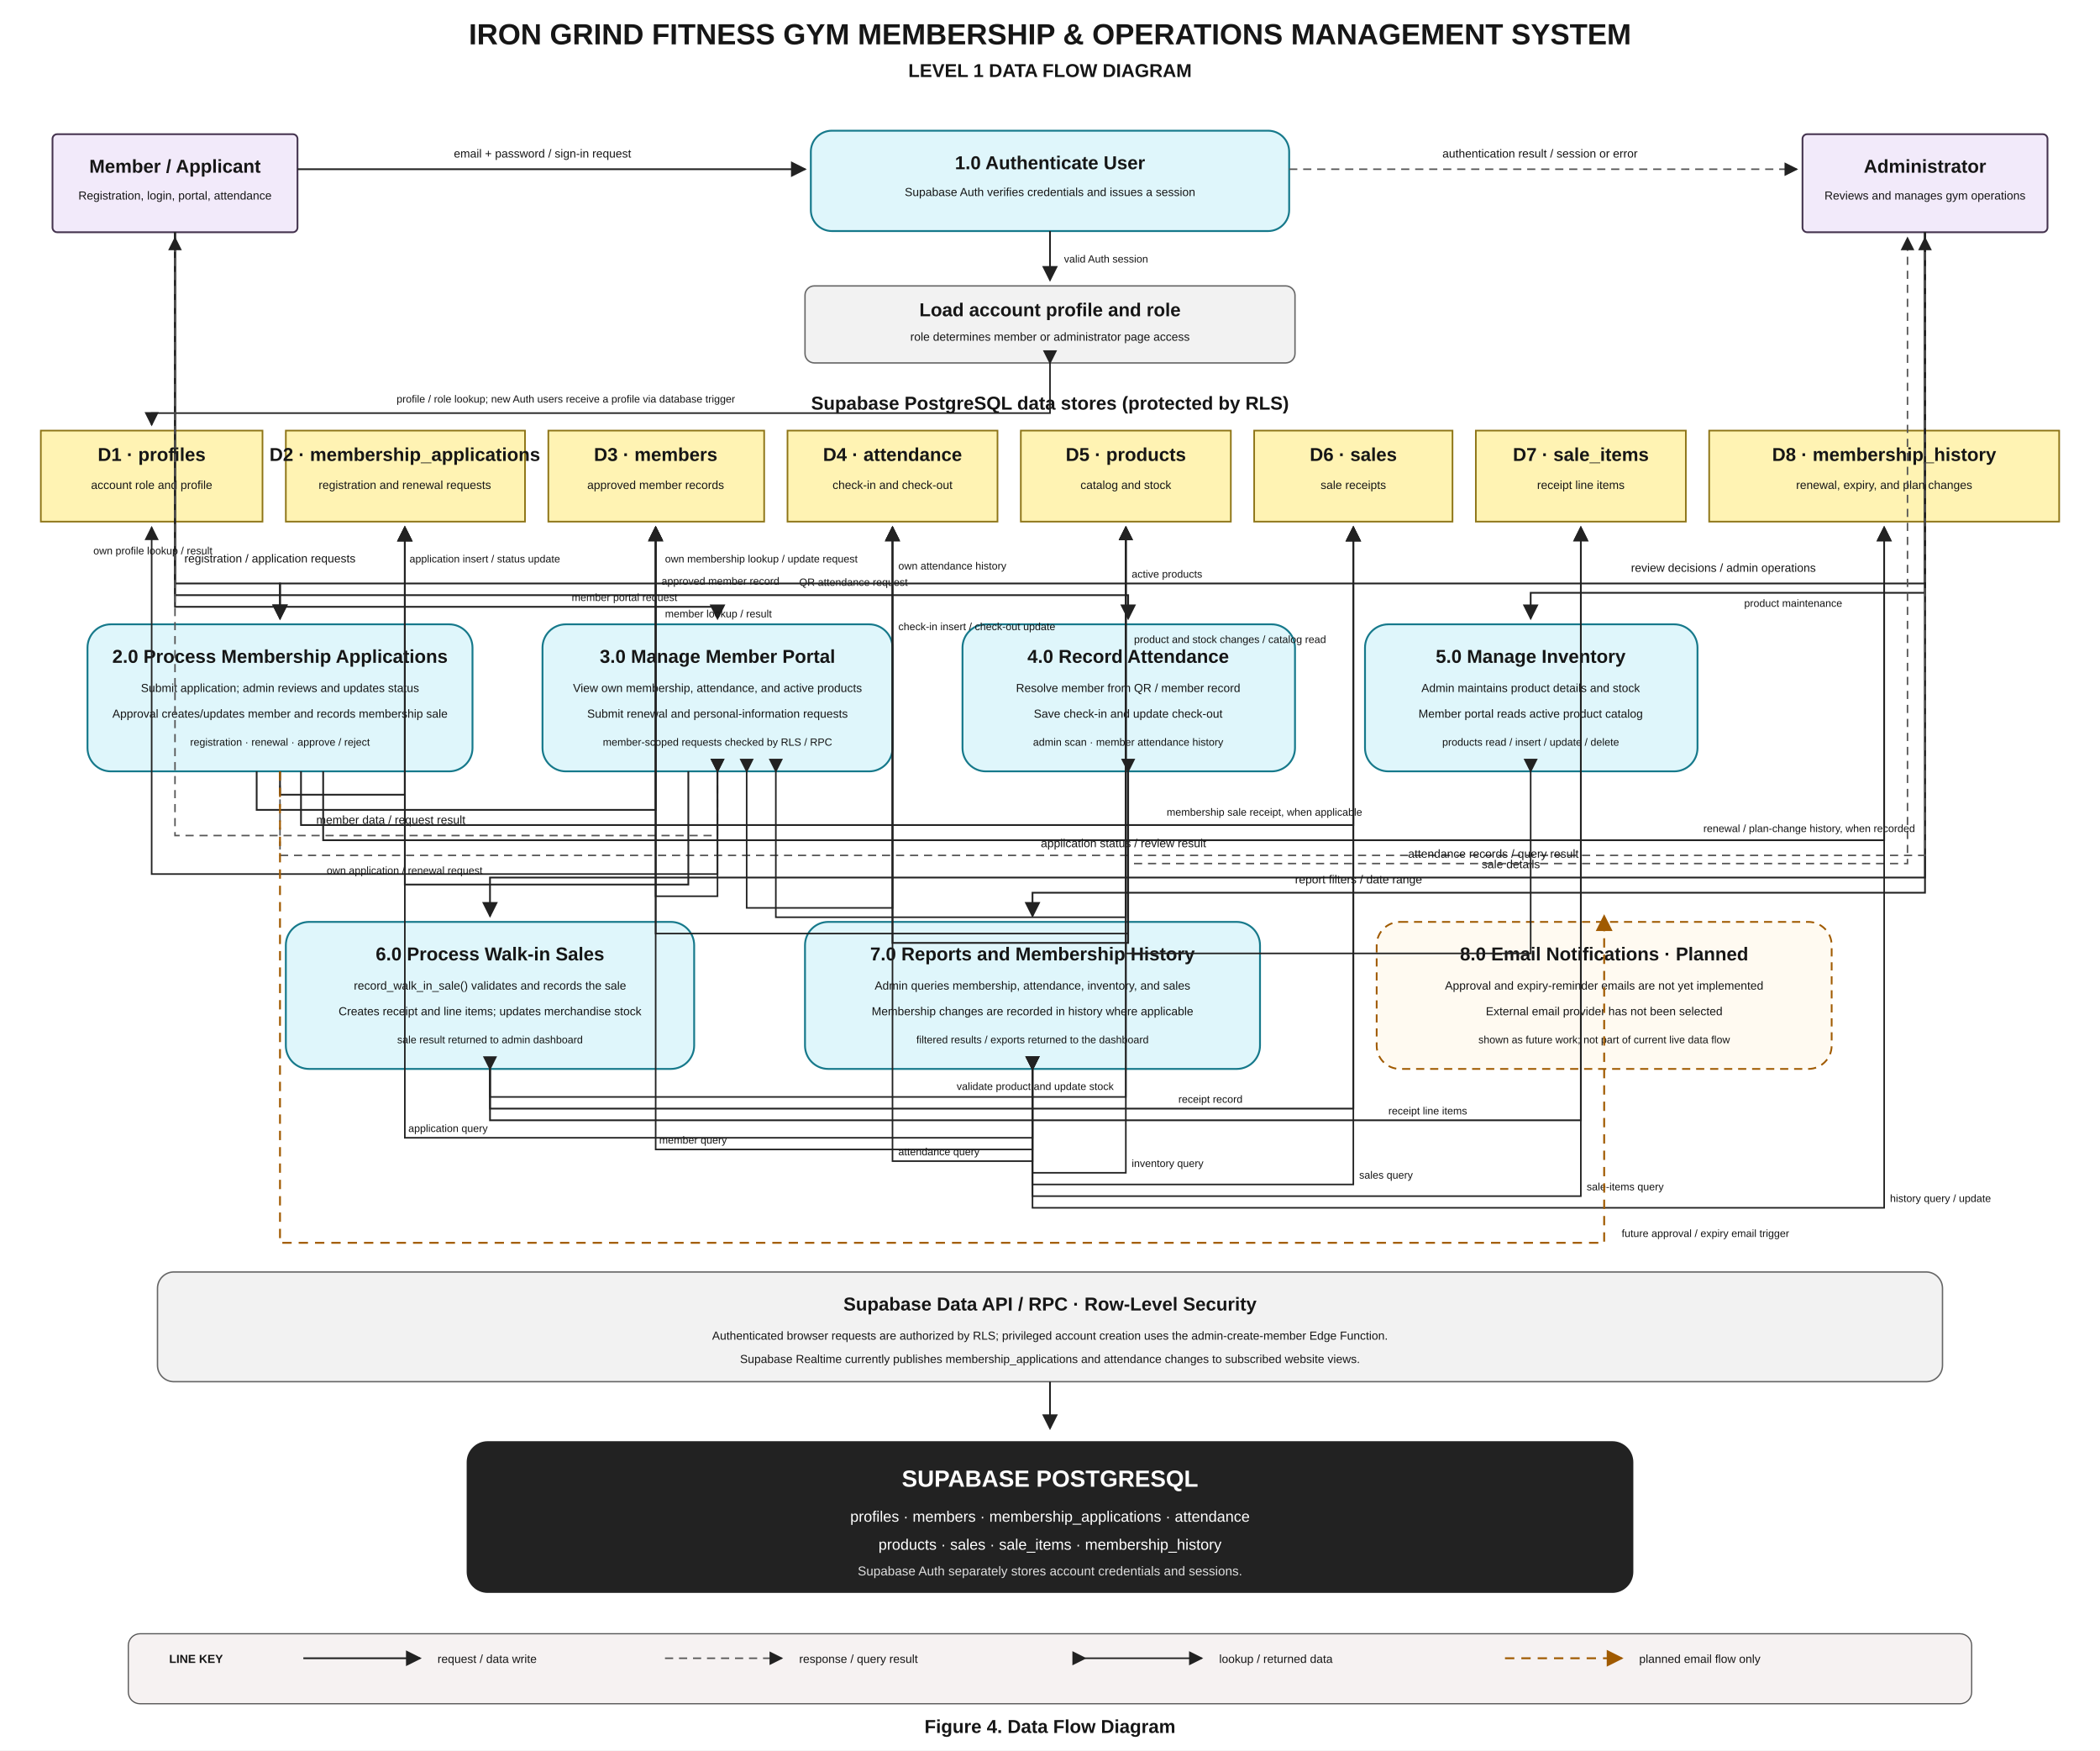
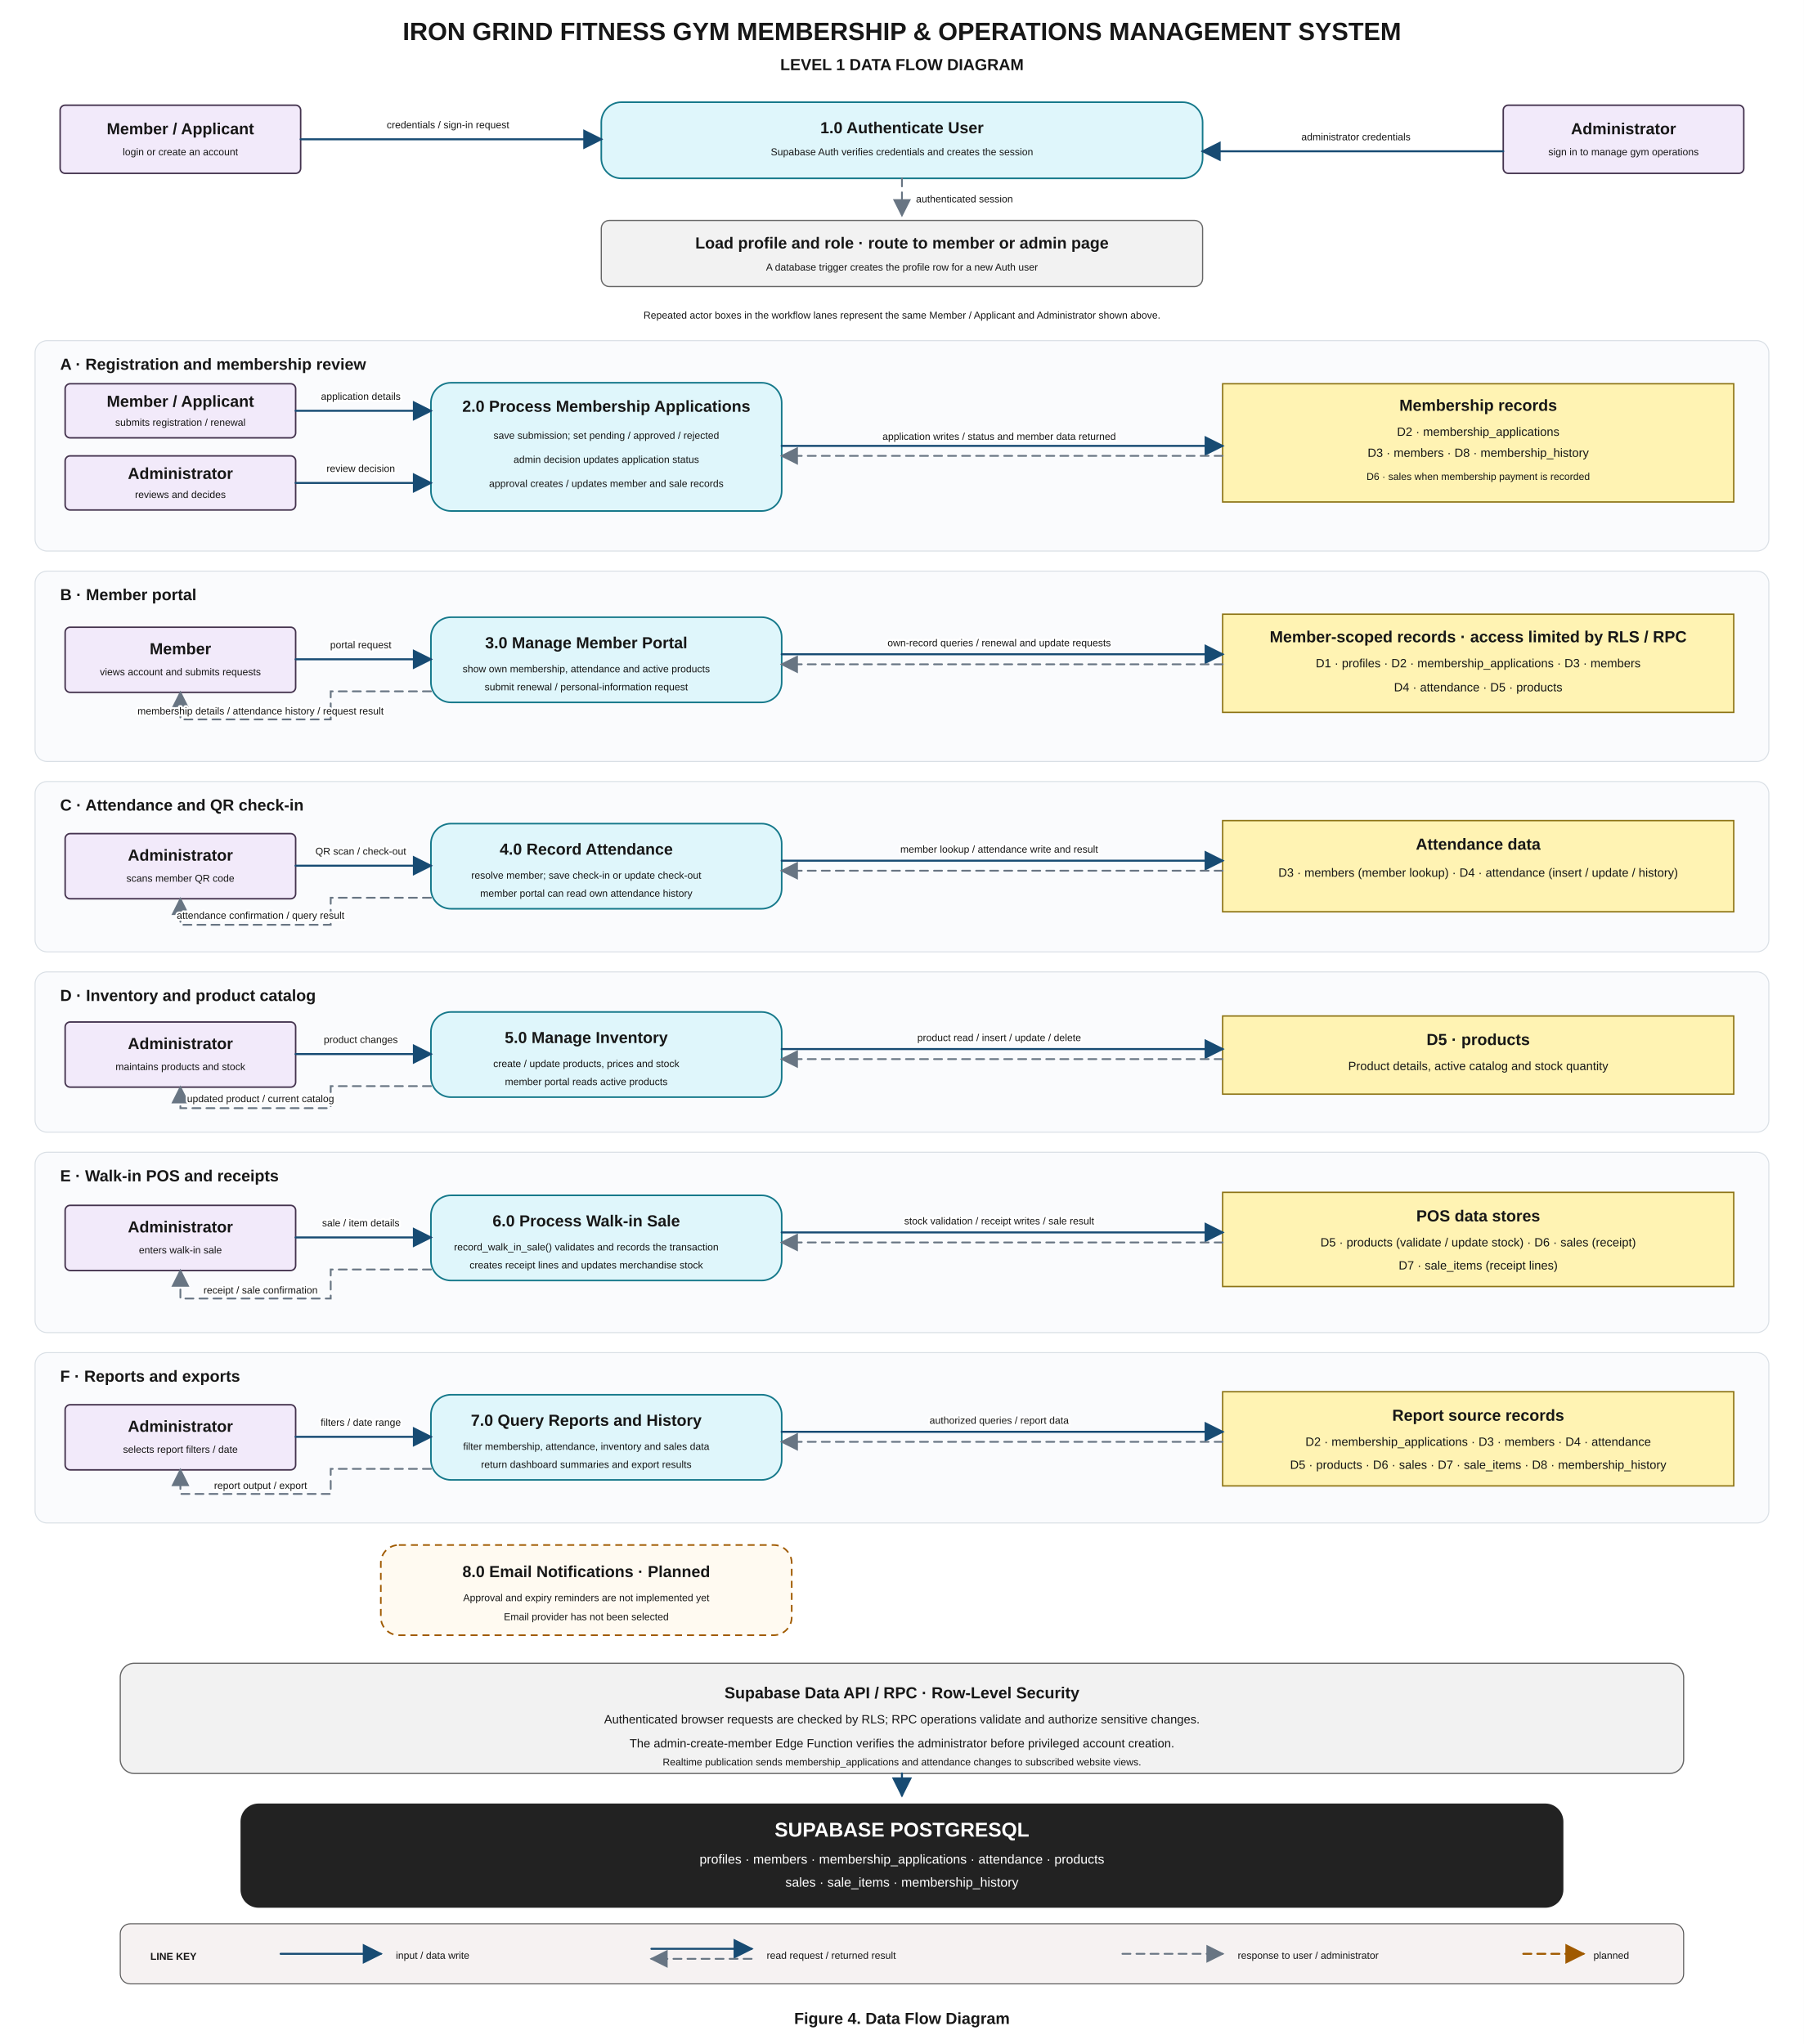
- <svg xmlns="http://www.w3.org/2000/svg" width="1800" height="1500" viewBox="0 0 1800 1500" role="img" aria-labelledby="title desc">
+ <svg xmlns="http://www.w3.org/2000/svg" width="1800" height="2040" viewBox="0 0 1800 2040" role="img" aria-labelledby="title desc">
  <defs>
-     <marker id="arrow" markerWidth="9" markerHeight="9" refX="8" refY="4.5" orient="auto">
-       <path d="M0 0L9 4.5L0 9Z" fill="#222" />
+     <marker id="requestArrow" markerWidth="10" markerHeight="10" refX="9" refY="5" orient="auto">
+       <path d="M0 0L10 5L0 10Z" fill="#174b73" />
    </marker>
-     <marker id="futureArrow" markerWidth="9" markerHeight="9" refX="8" refY="4.5" orient="auto">
-       <path d="M0 0L9 4.5L0 9Z" fill="#a05a00" />
+     <marker id="responseArrow" markerWidth="10" markerHeight="10" refX="9" refY="5" orient="auto">
+       <path d="M0 0L10 5L0 10Z" fill="#687583" />
+     </marker>
+     <marker id="futureArrow" markerWidth="10" markerHeight="10" refX="9" refY="5" orient="auto">
+       <path d="M0 0L10 5L0 10Z" fill="#a05a00" />
    </marker>
    <style>
-       text{font-family:Arial,sans-serif;fill:#161616}.title{font-size:25px;font-weight:700}.subtitle{font-size:16px;font-weight:700}.label{font-size:12px}.small{font-size:10px}.tiny{font-size:9px}
-       .actor{fill:#f2eafa;stroke:#44334e;stroke-width:1.5}.process{fill:#dff6fb;stroke:#16798b;stroke-width:1.6}.store{fill:#fff3b3;stroke:#8d7416;stroke-width:1.4}.service{fill:#f2f2f2;stroke:#666;stroke-width:1.2}
-       .flow{fill:none;stroke:#222;stroke-width:1.5;marker-end:url(#arrow)}.response{fill:none;stroke:#555;stroke-width:1.3;stroke-dasharray:7 5;marker-end:url(#arrow)}.exchange{fill:none;stroke:#222;stroke-width:1.35;marker-start:url(#arrow);marker-end:url(#arrow)}
-       .planned{fill:none;stroke:#a05a00;stroke-width:1.6;stroke-dasharray:8 6;marker-end:url(#futureArrow)}.separator{stroke:#bbb;stroke-width:1}
-       .futureBox{fill:#fffaf1;stroke:#a05a00;stroke-width:1.5;stroke-dasharray:7 5}
+       text{font-family:Arial,sans-serif;fill:#171717}.title{font-size:25px;font-weight:700}.subtitle{font-size:16px;font-weight:700}.body{font-size:12px}.small{font-size:10px}.tiny{font-size:9px}
+       .actor{fill:#f2eafa;stroke:#44334e;stroke-width:1.5}.process{fill:#dff6fb;stroke:#16798b;stroke-width:1.6}.store{fill:#fff3b3;stroke:#8d7416;stroke-width:1.4}.service{fill:#f2f2f2;stroke:#666;stroke-width:1.2}.futureBox{fill:#fffaf1;stroke:#a05a00;stroke-width:1.6;stroke-dasharray:7 5}.lane{fill:#fafbfd;stroke:#d9dfe5;stroke-width:1}
+       .request{fill:none;stroke:#174b73;stroke-width:2;stroke-linecap:round;marker-end:url(#requestArrow)}.exchange{fill:none;stroke:#087f8c;stroke-width:2;stroke-linecap:round;marker-start:url(#requestArrow);marker-end:url(#responseArrow)}.response{fill:none;stroke:#687583;stroke-width:1.8;stroke-dasharray:8 6;stroke-linecap:round;marker-end:url(#responseArrow)}.planned{fill:none;stroke:#a05a00;stroke-width:2;stroke-dasharray:8 6;stroke-linecap:round;marker-end:url(#futureArrow)}
+       .flowLabel{font-size:10px;paint-order:stroke;stroke:#fff;stroke-width:4px;stroke-linejoin:round}
    </style>
  </defs>
-   <rect width="1800" height="1500" fill="#fff" />
-   <text x="900" y="38" text-anchor="middle" class="title">IRON GRIND FITNESS GYM MEMBERSHIP &amp; OPERATIONS MANAGEMENT SYSTEM</text>
-   <text x="900" y="66" text-anchor="middle" class="subtitle">LEVEL 1 DATA FLOW DIAGRAM</text>
-   <rect x="45" y="115" width="210" height="84" rx="4" class="actor" />
-   <text x="150" y="148" text-anchor="middle" class="subtitle">Member / Applicant</text>
-   <text x="150" y="171" text-anchor="middle" class="small">Registration, login, portal, attendance</text>
-   <rect x="1545" y="115" width="210" height="84" rx="4" class="actor" />
-   <text x="1650" y="148" text-anchor="middle" class="subtitle">Administrator</text>
-   <text x="1650" y="171" text-anchor="middle" class="small">Reviews and manages gym operations</text>
-   <rect x="695" y="112" width="410" height="86" rx="18" class="process" />
-   <text x="900" y="145" text-anchor="middle" class="subtitle">1.0 Authenticate User</text>
-   <text x="900" y="168" text-anchor="middle" class="small">Supabase Auth verifies credentials and issues a session</text>
-   <path d="M255 145H690" class="flow" />
-   <text x="465" y="135" text-anchor="middle" class="small">email + password / sign-in request</text>
-   <path d="M1105 145H1540" class="response" />
-   <text x="1320" y="135" text-anchor="middle" class="small">authentication result / session or error</text>
-   <rect x="690" y="245" width="420" height="66" rx="8" class="service" />
-   <text x="900" y="271" text-anchor="middle" class="subtitle">Load account profile and role</text>
-   <text x="900" y="292" text-anchor="middle" class="small">role determines member or administrator page access</text>
-   <path d="M900 198V240" class="flow" />
-   <text x="912" y="225" class="tiny">valid Auth session</text>
-   <text x="900" y="351" text-anchor="middle" class="subtitle">Supabase PostgreSQL data stores (protected by RLS)</text>
-   <g>
-     <rect x="35" y="369" width="190" height="78" class="store" />
-     <text x="130" y="395" text-anchor="middle" class="subtitle">D1 · profiles</text>
-     <text x="130" y="419" text-anchor="middle" class="small">account role and profile</text>
-     <rect x="245" y="369" width="205" height="78" class="store" />
-     <text x="347" y="395" text-anchor="middle" class="subtitle">D2 · membership_applications</text>
-     <text x="347" y="419" text-anchor="middle" class="small">registration and renewal requests</text>
-     <rect x="470" y="369" width="185" height="78" class="store" />
-     <text x="562" y="395" text-anchor="middle" class="subtitle">D3 · members</text>
-     <text x="562" y="419" text-anchor="middle" class="small">approved member records</text>
-     <rect x="675" y="369" width="180" height="78" class="store" />
-     <text x="765" y="395" text-anchor="middle" class="subtitle">D4 · attendance</text>
-     <text x="765" y="419" text-anchor="middle" class="small">check-in and check-out</text>
-     <rect x="875" y="369" width="180" height="78" class="store" />
-     <text x="965" y="395" text-anchor="middle" class="subtitle">D5 · products</text>
-     <text x="965" y="419" text-anchor="middle" class="small">catalog and stock</text>
-     <rect x="1075" y="369" width="170" height="78" class="store" />
-     <text x="1160" y="395" text-anchor="middle" class="subtitle">D6 · sales</text>
-     <text x="1160" y="419" text-anchor="middle" class="small">sale receipts</text>
-     <rect x="1265" y="369" width="180" height="78" class="store" />
-     <text x="1355" y="395" text-anchor="middle" class="subtitle">D7 · sale_items</text>
-     <text x="1355" y="419" text-anchor="middle" class="small">receipt line items</text>
-     <rect x="1465" y="369" width="300" height="78" class="store" />
-     <text x="1615" y="395" text-anchor="middle" class="subtitle">D8 · membership_history</text>
-     <text x="1615" y="419" text-anchor="middle" class="small">renewal, expiry, and plan changes</text>
-   </g>
-   <path d="M900 311V354H130V364" class="exchange" />
-   <text x="485" y="345" text-anchor="middle" class="tiny">profile / role lookup; new Auth users receive a profile via database trigger</text>
-   <rect x="75" y="535" width="330" height="126" rx="20" class="process" />
-   <text x="240" y="568" text-anchor="middle" class="subtitle">2.0 Process Membership Applications</text>
-   <text x="240" y="593" text-anchor="middle" class="small">Submit application; admin reviews and updates status</text>
-   <text x="240" y="615" text-anchor="middle" class="small">Approval creates/updates member and records membership sale</text>
-   <text x="240" y="639" text-anchor="middle" class="tiny">registration · renewal · approve / reject</text>
-   <rect x="465" y="535" width="300" height="126" rx="20" class="process" />
-   <text x="615" y="568" text-anchor="middle" class="subtitle">3.0 Manage Member Portal</text>
-   <text x="615" y="593" text-anchor="middle" class="small">View own membership, attendance, and active products</text>
-   <text x="615" y="615" text-anchor="middle" class="small">Submit renewal and personal-information requests</text>
-   <text x="615" y="639" text-anchor="middle" class="tiny">member-scoped requests checked by RLS / RPC</text>
-   <rect x="825" y="535" width="285" height="126" rx="20" class="process" />
-   <text x="967" y="568" text-anchor="middle" class="subtitle">4.0 Record Attendance</text>
-   <text x="967" y="593" text-anchor="middle" class="small">Resolve member from QR / member record</text>
-   <text x="967" y="615" text-anchor="middle" class="small">Save check-in and update check-out</text>
-   <text x="967" y="639" text-anchor="middle" class="tiny">admin scan · member attendance history</text>
-   <rect x="1170" y="535" width="285" height="126" rx="20" class="process" />
-   <text x="1312" y="568" text-anchor="middle" class="subtitle">5.0 Manage Inventory</text>
-   <text x="1312" y="593" text-anchor="middle" class="small">Admin maintains product details and stock</text>
-   <text x="1312" y="615" text-anchor="middle" class="small">Member portal reads active product catalog</text>
-   <text x="1312" y="639" text-anchor="middle" class="tiny">products read / insert / update / delete</text>
-   <rect x="245" y="790" width="350" height="126" rx="20" class="process" />
-   <text x="420" y="823" text-anchor="middle" class="subtitle">6.0 Process Walk-in Sales</text>
-   <text x="420" y="848" text-anchor="middle" class="small">record_walk_in_sale() validates and records the sale</text>
-   <text x="420" y="870" text-anchor="middle" class="small">Creates receipt and line items; updates merchandise stock</text>
-   <text x="420" y="894" text-anchor="middle" class="tiny">sale result returned to admin dashboard</text>
-   <rect x="690" y="790" width="390" height="126" rx="20" class="process" />
-   <text x="885" y="823" text-anchor="middle" class="subtitle">7.0 Reports and Membership History</text>
-   <text x="885" y="848" text-anchor="middle" class="small">Admin queries membership, attendance, inventory, and sales</text>
-   <text x="885" y="870" text-anchor="middle" class="small">Membership changes are recorded in history where applicable</text>
-   <text x="885" y="894" text-anchor="middle" class="tiny">filtered results / exports returned to the dashboard</text>
-   <rect x="1180" y="790" width="390" height="126" rx="20" class="futureBox" />
-   <text x="1375" y="823" text-anchor="middle" class="subtitle">8.0 Email Notifications · Planned</text>
-   <text x="1375" y="848" text-anchor="middle" class="small">Approval and expiry-reminder emails are not yet implemented</text>
-   <text x="1375" y="870" text-anchor="middle" class="small">External email provider has not been selected</text>
-   <text x="1375" y="894" text-anchor="middle" class="tiny">shown as future work; not part of current live data flow</text>
-   <path d="M150 199V500H240V530" class="flow" />
-   <text x="158" y="482" class="small">registration / application requests</text>
-   <path d="M150 199V510H967V530" class="flow" />
-   <text x="685" y="502" class="tiny">QR attendance request</text>
-   <path d="M150 199V520H615V530" class="flow" />
-   <text x="490" y="515" class="tiny">member portal request</text>
-   <path d="M1650 199V500H240V530" class="flow" />
-   <text x="1398" y="490" class="small">review decisions / admin operations</text>
-   <path d="M1650 199V508H1312V530" class="flow" />
-   <text x="1495" y="520" class="tiny">product maintenance</text>
-   <path d="M1650 199V752H420V785" class="flow" />
-   <text x="1270" y="744" class="small">sale details</text>
-   <path d="M1650 199V765H885V785" class="flow" />
-   <text x="1110" y="757" class="small">report filters / date range</text>
-   <path d="M615 661V716H150V204" class="response" />
-   <text x="335" y="706" text-anchor="middle" class="small">member data / request result</text>
-   <path d="M240 661V733H1650V204" class="response" />
-   <text x="963" y="726" text-anchor="middle" class="small">application status / review result</text>
-   <path d="M967 661V740H1635V204" class="response" />
-   <text x="1280" y="735" text-anchor="middle" class="small">attendance records / query result</text>
-   <path d="M240 661V681H347V452" class="flow" />
-   <text x="351" y="482" class="tiny">application insert / status update</text>
-   <path d="M220 661V694H562V452" class="flow" />
-   <text x="567" y="501" class="tiny">approved member record</text>
-   <path d="M258 661V707H1160V452" class="flow" />
-   <text x="1000" y="699" class="tiny">membership sale receipt, when applicable</text>
-   <path d="M277 661V720H1615V452" class="flow" />
-   <text x="1460" y="713" class="tiny">renewal / plan-change history, when recorded</text>
-   <path d="M615 661V749H130V452" class="exchange" />
-   <text x="80" y="475" class="tiny">own profile lookup / result</text>
-   <path d="M590 661V758H347V452" class="flow" />
-   <text x="280" y="749" class="tiny">own application / renewal request</text>
-   <path d="M615 661V768H562V452" class="exchange" />
-   <text x="570" y="482" class="tiny">own membership lookup / update request</text>
-   <path d="M640 661V778H765V452" class="exchange" />
-   <text x="770" y="488" class="tiny">own attendance history</text>
-   <path d="M665 661V786H965V452" class="exchange" />
-   <text x="970" y="495" class="tiny">active products</text>
-   <path d="M967 661V800H562V452" class="exchange" />
-   <text x="570" y="529" class="tiny">member lookup / result</text>
-   <path d="M967 661V808H765V452" class="flow" />
-   <text x="770" y="540" class="tiny">check-in insert / check-out update</text>
-   <path d="M1312 661V817H965V452" class="exchange" />
-   <text x="972" y="551" class="tiny">product and stock changes / catalog read</text>
-   <path d="M420 916V940H965V452" class="exchange" />
-   <text x="820" y="934" class="tiny">validate product and update stock</text>
-   <path d="M420 916V950H1160V452" class="flow" />
-   <text x="1010" y="945" class="tiny">receipt record</text>
-   <path d="M420 916V960H1355V452" class="flow" />
-   <text x="1190" y="955" class="tiny">receipt line items</text>
-   <path d="M885 916V975H347V452" class="exchange" />
-   <text x="350" y="970" class="tiny">application query</text>
-   <path d="M885 916V985H562V452" class="exchange" />
-   <text x="565" y="980" class="tiny">member query</text>
-   <path d="M885 916V995H765V452" class="exchange" />
-   <text x="770" y="990" class="tiny">attendance query</text>
-   <path d="M885 916V1005H965V452" class="exchange" />
-   <text x="970" y="1000" class="tiny">inventory query</text>
-   <path d="M885 916V1015H1160V452" class="exchange" />
-   <text x="1165" y="1010" class="tiny">sales query</text>
-   <path d="M885 916V1025H1355V452" class="exchange" />
-   <text x="1360" y="1020" class="tiny">sale-items query</text>
-   <path d="M885 916V1035H1615V452" class="exchange" />
-   <text x="1620" y="1030" class="tiny">history query / update</text>
-   <rect x="135" y="1090" width="1530" height="94" rx="14" class="service" />
-   <text x="900" y="1123" text-anchor="middle" class="subtitle">Supabase Data API / RPC · Row-Level Security</text>
-   <text x="900" y="1148" text-anchor="middle" class="small">Authenticated browser requests are authorized by RLS; privileged account creation uses the admin-create-member Edge Function.</text>
-   <text x="900" y="1168" text-anchor="middle" class="small">Supabase Realtime currently publishes membership_applications and attendance changes to subscribed website views.</text>
-   <path d="M900 1184V1224" class="flow" />
-   <path d="M240 661V1065H1375V785" class="planned" />
-   <text x="1390" y="1060" class="tiny" fill="#8a4d00">future approval / expiry email trigger</text>
-   <rect x="400" y="1235" width="1000" height="130" rx="18" fill="#222" />
-   <text x="900" y="1274" text-anchor="middle" style="fill:#fff;font-size:20px;font-weight:700">SUPABASE POSTGRESQL</text>
-   <text x="900" y="1304" text-anchor="middle" style="fill:#fff;font-size:13px">profiles · members · membership_applications · attendance</text>
-   <text x="900" y="1328" text-anchor="middle" style="fill:#fff;font-size:13px">products · sales · sale_items · membership_history</text>
-   <text x="900" y="1350" text-anchor="middle" style="fill:#ddd;font-size:11px">Supabase Auth separately stores account credentials and sessions.</text>
-   <rect x="110" y="1400" width="1580" height="60" rx="10" fill="#f6f2f2" stroke="#555" />
-   <text x="145" y="1425" class="small" font-weight="700">LINE KEY</text>
-   <path d="M260 1421H360" class="flow" />
-   <text x="375" y="1425" class="small">request / data write</text>
-   <path d="M570 1421H670" class="response" />
-   <text x="685" y="1425" class="small">response / query result</text>
-   <path d="M930 1421H1030" class="exchange" />
-   <text x="1045" y="1425" class="small">lookup / returned data</text>
-   <path d="M1290 1421H1390" class="planned" />
-   <text x="1405" y="1425" class="small">planned email flow only</text>
-   <text x="900" y="1485" text-anchor="middle" class="subtitle">Figure 4. Data Flow Diagram</text>
+   <rect width="1800" height="2040" fill="#fff" />
+   <text x="900" y="40" text-anchor="middle" class="title">IRON GRIND FITNESS GYM MEMBERSHIP &amp; OPERATIONS MANAGEMENT SYSTEM</text>
+   <text x="900" y="70" text-anchor="middle" class="subtitle">LEVEL 1 DATA FLOW DIAGRAM</text>
+   <rect x="60" y="105" width="240" height="68" rx="5" class="actor" />
+   <text x="180" y="134" text-anchor="middle" class="subtitle">Member / Applicant</text>
+   <text x="180" y="155" text-anchor="middle" class="small">login or create an account</text>
+   <rect x="1500" y="105" width="240" height="68" rx="5" class="actor" />
+   <text x="1620" y="134" text-anchor="middle" class="subtitle">Administrator</text>
+   <text x="1620" y="155" text-anchor="middle" class="small">sign in to manage gym operations</text>
+   <rect x="600" y="102" width="600" height="76" rx="20" class="process" />
+   <text x="900" y="133" text-anchor="middle" class="subtitle">1.0 Authenticate User</text>
+   <text x="900" y="155" text-anchor="middle" class="small">Supabase Auth verifies credentials and creates the session</text>
+   <path d="M300 139H600" class="request" />
+   <text x="447" y="128" text-anchor="middle" class="flowLabel">credentials / sign-in request</text>
+   <path d="M1500 151H1200" class="request" />
+   <text x="1353" y="140" text-anchor="middle" class="flowLabel">administrator credentials</text>
+   <rect x="600" y="220" width="600" height="66" rx="8" class="service" />
+   <text x="900" y="248" text-anchor="middle" class="subtitle">Load profile and role · route to member or admin page</text>
+   <text x="900" y="270" text-anchor="middle" class="small">A database trigger creates the profile row for a new Auth user</text>
+   <path d="M900 178V215" class="response" />
+   <text x="914" y="202" class="flowLabel">authenticated session</text>
+   <text x="900" y="318" text-anchor="middle" class="small">Repeated actor boxes in the workflow lanes represent the same Member / Applicant and Administrator shown above.</text>
+   <rect x="35" y="340" width="1730" height="210" rx="12" class="lane" />
+   <text x="60" y="369" class="subtitle">A · Registration and membership review</text>
+   <rect x="65" y="383" width="230" height="54" rx="5" class="actor" />
+   <text x="180" y="406" text-anchor="middle" class="subtitle">Member / Applicant</text>
+   <text x="180" y="425" text-anchor="middle" class="small">submits registration / renewal</text>
+   <rect x="65" y="455" width="230" height="54" rx="5" class="actor" />
+   <text x="180" y="478" text-anchor="middle" class="subtitle">Administrator</text>
+   <text x="180" y="497" text-anchor="middle" class="small">reviews and decides</text>
+   <rect x="430" y="382" width="350" height="128" rx="20" class="process" />
+   <text x="605" y="411" text-anchor="middle" class="subtitle">2.0 Process Membership Applications</text>
+   <text x="605" y="438" text-anchor="middle" class="small">save submission; set pending / approved / rejected</text>
+   <text x="605" y="462" text-anchor="middle" class="small">admin decision updates application status</text>
+   <text x="605" y="486" text-anchor="middle" class="small">approval creates / updates member and sale records</text>
+   <path d="M295 410H430" class="request" />
+   <text x="360" y="399" text-anchor="middle" class="flowLabel">application details</text>
+   <path d="M295 482H430" class="request" />
+   <text x="360" y="471" text-anchor="middle" class="flowLabel">review decision</text>
+   <rect x="1220" y="383" width="510" height="118" class="store" />
+   <text x="1475" y="410" text-anchor="middle" class="subtitle">Membership records</text>
+   <text x="1475" y="435" text-anchor="middle" class="body">D2 · membership_applications</text>
+   <text x="1475" y="456" text-anchor="middle" class="body">D3 · members · D8 · membership_history</text>
+   <text x="1475" y="479" text-anchor="middle" class="small">D6 · sales when membership payment is recorded</text>
+   <path d="M780 445H1220" class="request" />
+   <path d="M1220 455H780" class="response" />
+   <text x="997" y="439" text-anchor="middle" class="flowLabel">application writes / status and member data returned</text>
+   <rect x="35" y="570" width="1730" height="190" rx="12" class="lane" />
+   <text x="60" y="599" class="subtitle">B · Member portal</text>
+   <rect x="65" y="626" width="230" height="65" rx="5" class="actor" />
+   <text x="180" y="653" text-anchor="middle" class="subtitle">Member</text>
+   <text x="180" y="674" text-anchor="middle" class="small">views account and submits requests</text>
+   <rect x="430" y="616" width="350" height="85" rx="20" class="process" />
+   <text x="585" y="647" text-anchor="middle" class="subtitle">3.0 Manage Member Portal</text>
+   <text x="585" y="671" text-anchor="middle" class="small">show own membership, attendance and active products</text>
+   <text x="585" y="689" text-anchor="middle" class="small">submit renewal / personal-information request</text>
+   <path d="M295 658H430" class="request" />
+   <text x="360" y="647" text-anchor="middle" class="flowLabel">portal request</text>
+   <rect x="1220" y="613" width="510" height="98" class="store" />
+   <text x="1475" y="641" text-anchor="middle" class="subtitle">Member-scoped records · access limited by RLS / RPC</text>
+   <text x="1475" y="666" text-anchor="middle" class="body">D1 · profiles · D2 · membership_applications · D3 · members</text>
+   <text x="1475" y="690" text-anchor="middle" class="body">D4 · attendance · D5 · products</text>
+   <path d="M780 653H1220" class="request" />
+   <path d="M1220 663H780" class="response" />
+   <text x="997" y="645" text-anchor="middle" class="flowLabel">own-record queries / renewal and update requests</text>
+   <path d="M430 690H330V718H180V691" class="response" />
+   <text x="260" y="713" text-anchor="middle" class="flowLabel">membership details / attendance history / request result</text>
+   <rect x="35" y="780" width="1730" height="170" rx="12" class="lane" />
+   <text x="60" y="809" class="subtitle">C · Attendance and QR check-in</text>
+   <rect x="65" y="832" width="230" height="65" rx="5" class="actor" />
+   <text x="180" y="859" text-anchor="middle" class="subtitle">Administrator</text>
+   <text x="180" y="880" text-anchor="middle" class="small">scans member QR code</text>
+   <rect x="430" y="822" width="350" height="85" rx="20" class="process" />
+   <text x="585" y="853" text-anchor="middle" class="subtitle">4.0 Record Attendance</text>
+   <text x="585" y="877" text-anchor="middle" class="small">resolve member; save check-in or update check-out</text>
+   <text x="585" y="895" text-anchor="middle" class="small">member portal can read own attendance history</text>
+   <path d="M295 864H430" class="request" />
+   <text x="360" y="853" text-anchor="middle" class="flowLabel">QR scan / check-out</text>
+   <rect x="1220" y="819" width="510" height="91" class="store" />
+   <text x="1475" y="848" text-anchor="middle" class="subtitle">Attendance data</text>
+   <text x="1475" y="875" text-anchor="middle" class="body">D3 · members (member lookup) · D4 · attendance (insert / update / history)</text>
+   <path d="M780 859H1220" class="request" />
+   <path d="M1220 869H780" class="response" />
+   <text x="997" y="851" text-anchor="middle" class="flowLabel">member lookup / attendance write and result</text>
+   <path d="M430 896H330V923H180V897" class="response" />
+   <text x="260" y="917" text-anchor="middle" class="flowLabel">attendance confirmation / query result</text>
+   <rect x="35" y="970" width="1730" height="160" rx="12" class="lane" />
+   <text x="60" y="999" class="subtitle">D · Inventory and product catalog</text>
+   <rect x="65" y="1020" width="230" height="65" rx="5" class="actor" />
+   <text x="180" y="1047" text-anchor="middle" class="subtitle">Administrator</text>
+   <text x="180" y="1068" text-anchor="middle" class="small">maintains products and stock</text>
+   <rect x="430" y="1010" width="350" height="85" rx="20" class="process" />
+   <text x="585" y="1041" text-anchor="middle" class="subtitle">5.0 Manage Inventory</text>
+   <text x="585" y="1065" text-anchor="middle" class="small">create / update products, prices and stock</text>
+   <text x="585" y="1083" text-anchor="middle" class="small">member portal reads active products</text>
+   <path d="M295 1052H430" class="request" />
+   <text x="360" y="1041" text-anchor="middle" class="flowLabel">product changes</text>
+   <rect x="1220" y="1014" width="510" height="78" class="store" />
+   <text x="1475" y="1043" text-anchor="middle" class="subtitle">D5 · products</text>
+   <text x="1475" y="1068" text-anchor="middle" class="body">Product details, active catalog and stock quantity</text>
+   <path d="M780 1047H1220" class="request" />
+   <path d="M1220 1057H780" class="response" />
+   <text x="997" y="1039" text-anchor="middle" class="flowLabel">product read / insert / update / delete</text>
+   <path d="M430 1084H330V1106H180V1085" class="response" />
+   <text x="260" y="1100" text-anchor="middle" class="flowLabel">updated product / current catalog</text>
+   <rect x="35" y="1150" width="1730" height="180" rx="12" class="lane" />
+   <text x="60" y="1179" class="subtitle">E · Walk-in POS and receipts</text>
+   <rect x="65" y="1203" width="230" height="65" rx="5" class="actor" />
+   <text x="180" y="1230" text-anchor="middle" class="subtitle">Administrator</text>
+   <text x="180" y="1251" text-anchor="middle" class="small">enters walk-in sale</text>
+   <rect x="430" y="1193" width="350" height="85" rx="20" class="process" />
+   <text x="585" y="1224" text-anchor="middle" class="subtitle">6.0 Process Walk-in Sale</text>
+   <text x="585" y="1248" text-anchor="middle" class="small">record_walk_in_sale() validates and records the transaction</text>
+   <text x="585" y="1266" text-anchor="middle" class="small">creates receipt lines and updates merchandise stock</text>
+   <path d="M295 1235H430" class="request" />
+   <text x="360" y="1224" text-anchor="middle" class="flowLabel">sale / item details</text>
+   <rect x="1220" y="1190" width="510" height="94" class="store" />
+   <text x="1475" y="1219" text-anchor="middle" class="subtitle">POS data stores</text>
+   <text x="1475" y="1244" text-anchor="middle" class="body">D5 · products (validate / update stock) · D6 · sales (receipt)</text>
+   <text x="1475" y="1267" text-anchor="middle" class="body">D7 · sale_items (receipt lines)</text>
+   <path d="M780 1230H1220" class="request" />
+   <path d="M1220 1240H780" class="response" />
+   <text x="997" y="1222" text-anchor="middle" class="flowLabel">stock validation / receipt writes / sale result</text>
+   <path d="M430 1267H330V1296H180V1268" class="response" />
+   <text x="260" y="1291" text-anchor="middle" class="flowLabel">receipt / sale confirmation</text>
+   <rect x="35" y="1350" width="1730" height="170" rx="12" class="lane" />
+   <text x="60" y="1379" class="subtitle">F · Reports and exports</text>
+   <rect x="65" y="1402" width="230" height="65" rx="5" class="actor" />
+   <text x="180" y="1429" text-anchor="middle" class="subtitle">Administrator</text>
+   <text x="180" y="1450" text-anchor="middle" class="small">selects report filters / date</text>
+   <rect x="430" y="1392" width="350" height="85" rx="20" class="process" />
+   <text x="585" y="1423" text-anchor="middle" class="subtitle">7.0 Query Reports and History</text>
+   <text x="585" y="1447" text-anchor="middle" class="small">filter membership, attendance, inventory and sales data</text>
+   <text x="585" y="1465" text-anchor="middle" class="small">return dashboard summaries and export results</text>
+   <path d="M295 1434H430" class="request" />
+   <text x="360" y="1423" text-anchor="middle" class="flowLabel">filters / date range</text>
+   <rect x="1220" y="1389" width="510" height="94" class="store" />
+   <text x="1475" y="1418" text-anchor="middle" class="subtitle">Report source records</text>
+   <text x="1475" y="1443" text-anchor="middle" class="body">D2 · membership_applications · D3 · members · D4 · attendance</text>
+   <text x="1475" y="1466" text-anchor="middle" class="body">D5 · products · D6 · sales · D7 · sale_items · D8 · membership_history</text>
+   <path d="M780 1429H1220" class="request" />
+   <path d="M1220 1439H780" class="response" />
+   <text x="997" y="1421" text-anchor="middle" class="flowLabel">authorized queries / report data</text>
+   <path d="M430 1466H330V1491H180V1467" class="response" />
+   <text x="260" y="1486" text-anchor="middle" class="flowLabel">report output / export</text>
+   <rect x="380" y="1542" width="410" height="90" rx="18" class="futureBox" />
+   <text x="585" y="1574" text-anchor="middle" class="subtitle">8.0 Email Notifications · Planned</text>
+   <text x="585" y="1598" text-anchor="middle" class="small">Approval and expiry reminders are not implemented yet</text>
+   <text x="585" y="1617" text-anchor="middle" class="small">Email provider has not been selected</text>
+   <rect x="120" y="1660" width="1560" height="110" rx="14" class="service" />
+   <text x="900" y="1695" text-anchor="middle" class="subtitle">Supabase Data API / RPC · Row-Level Security</text>
+   <text x="900" y="1720" text-anchor="middle" class="body">Authenticated browser requests are checked by RLS; RPC operations validate and authorize sensitive changes.</text>
+   <text x="900" y="1744" text-anchor="middle" class="body">The admin-create-member Edge Function verifies the administrator before privileged account creation.</text>
+   <text x="900" y="1762" text-anchor="middle" class="small">Realtime publication sends membership_applications and attendance changes to subscribed website views.</text>
+   <path d="M900 1770V1792" class="request" />
+   <rect x="240" y="1800" width="1320" height="104" rx="18" fill="#222" />
+   <text x="900" y="1833" text-anchor="middle" style="fill:#fff;font-size:20px;font-weight:700">SUPABASE POSTGRESQL</text>
+   <text x="900" y="1860" text-anchor="middle" style="fill:#fff;font-size:13px">profiles · members · membership_applications · attendance · products</text>
+   <text x="900" y="1883" text-anchor="middle" style="fill:#fff;font-size:13px">sales · sale_items · membership_history</text>
+   <rect x="120" y="1920" width="1560" height="60" rx="10" fill="#f6f2f2" stroke="#555" />
+   <text x="150" y="1956" class="small" font-weight="700">LINE KEY</text>
+   <path d="M280 1950H380" class="request" />
+   <text x="395" y="1955" class="small">input / data write</text>
+   <path d="M650 1945H750" class="request" />
+   <path d="M750 1955H650" class="response" />
+   <text x="765" y="1955" class="small">read request / returned result</text>
+   <path d="M1120 1950H1220" class="response" />
+   <text x="1235" y="1955" class="small">response to user / administrator</text>
+   <path d="M1520 1950H1580" class="planned" />
+   <text x="1590" y="1955" class="small">planned</text>
+   <text x="900" y="2020" text-anchor="middle" class="subtitle">Figure 4. Data Flow Diagram</text>
</svg>
